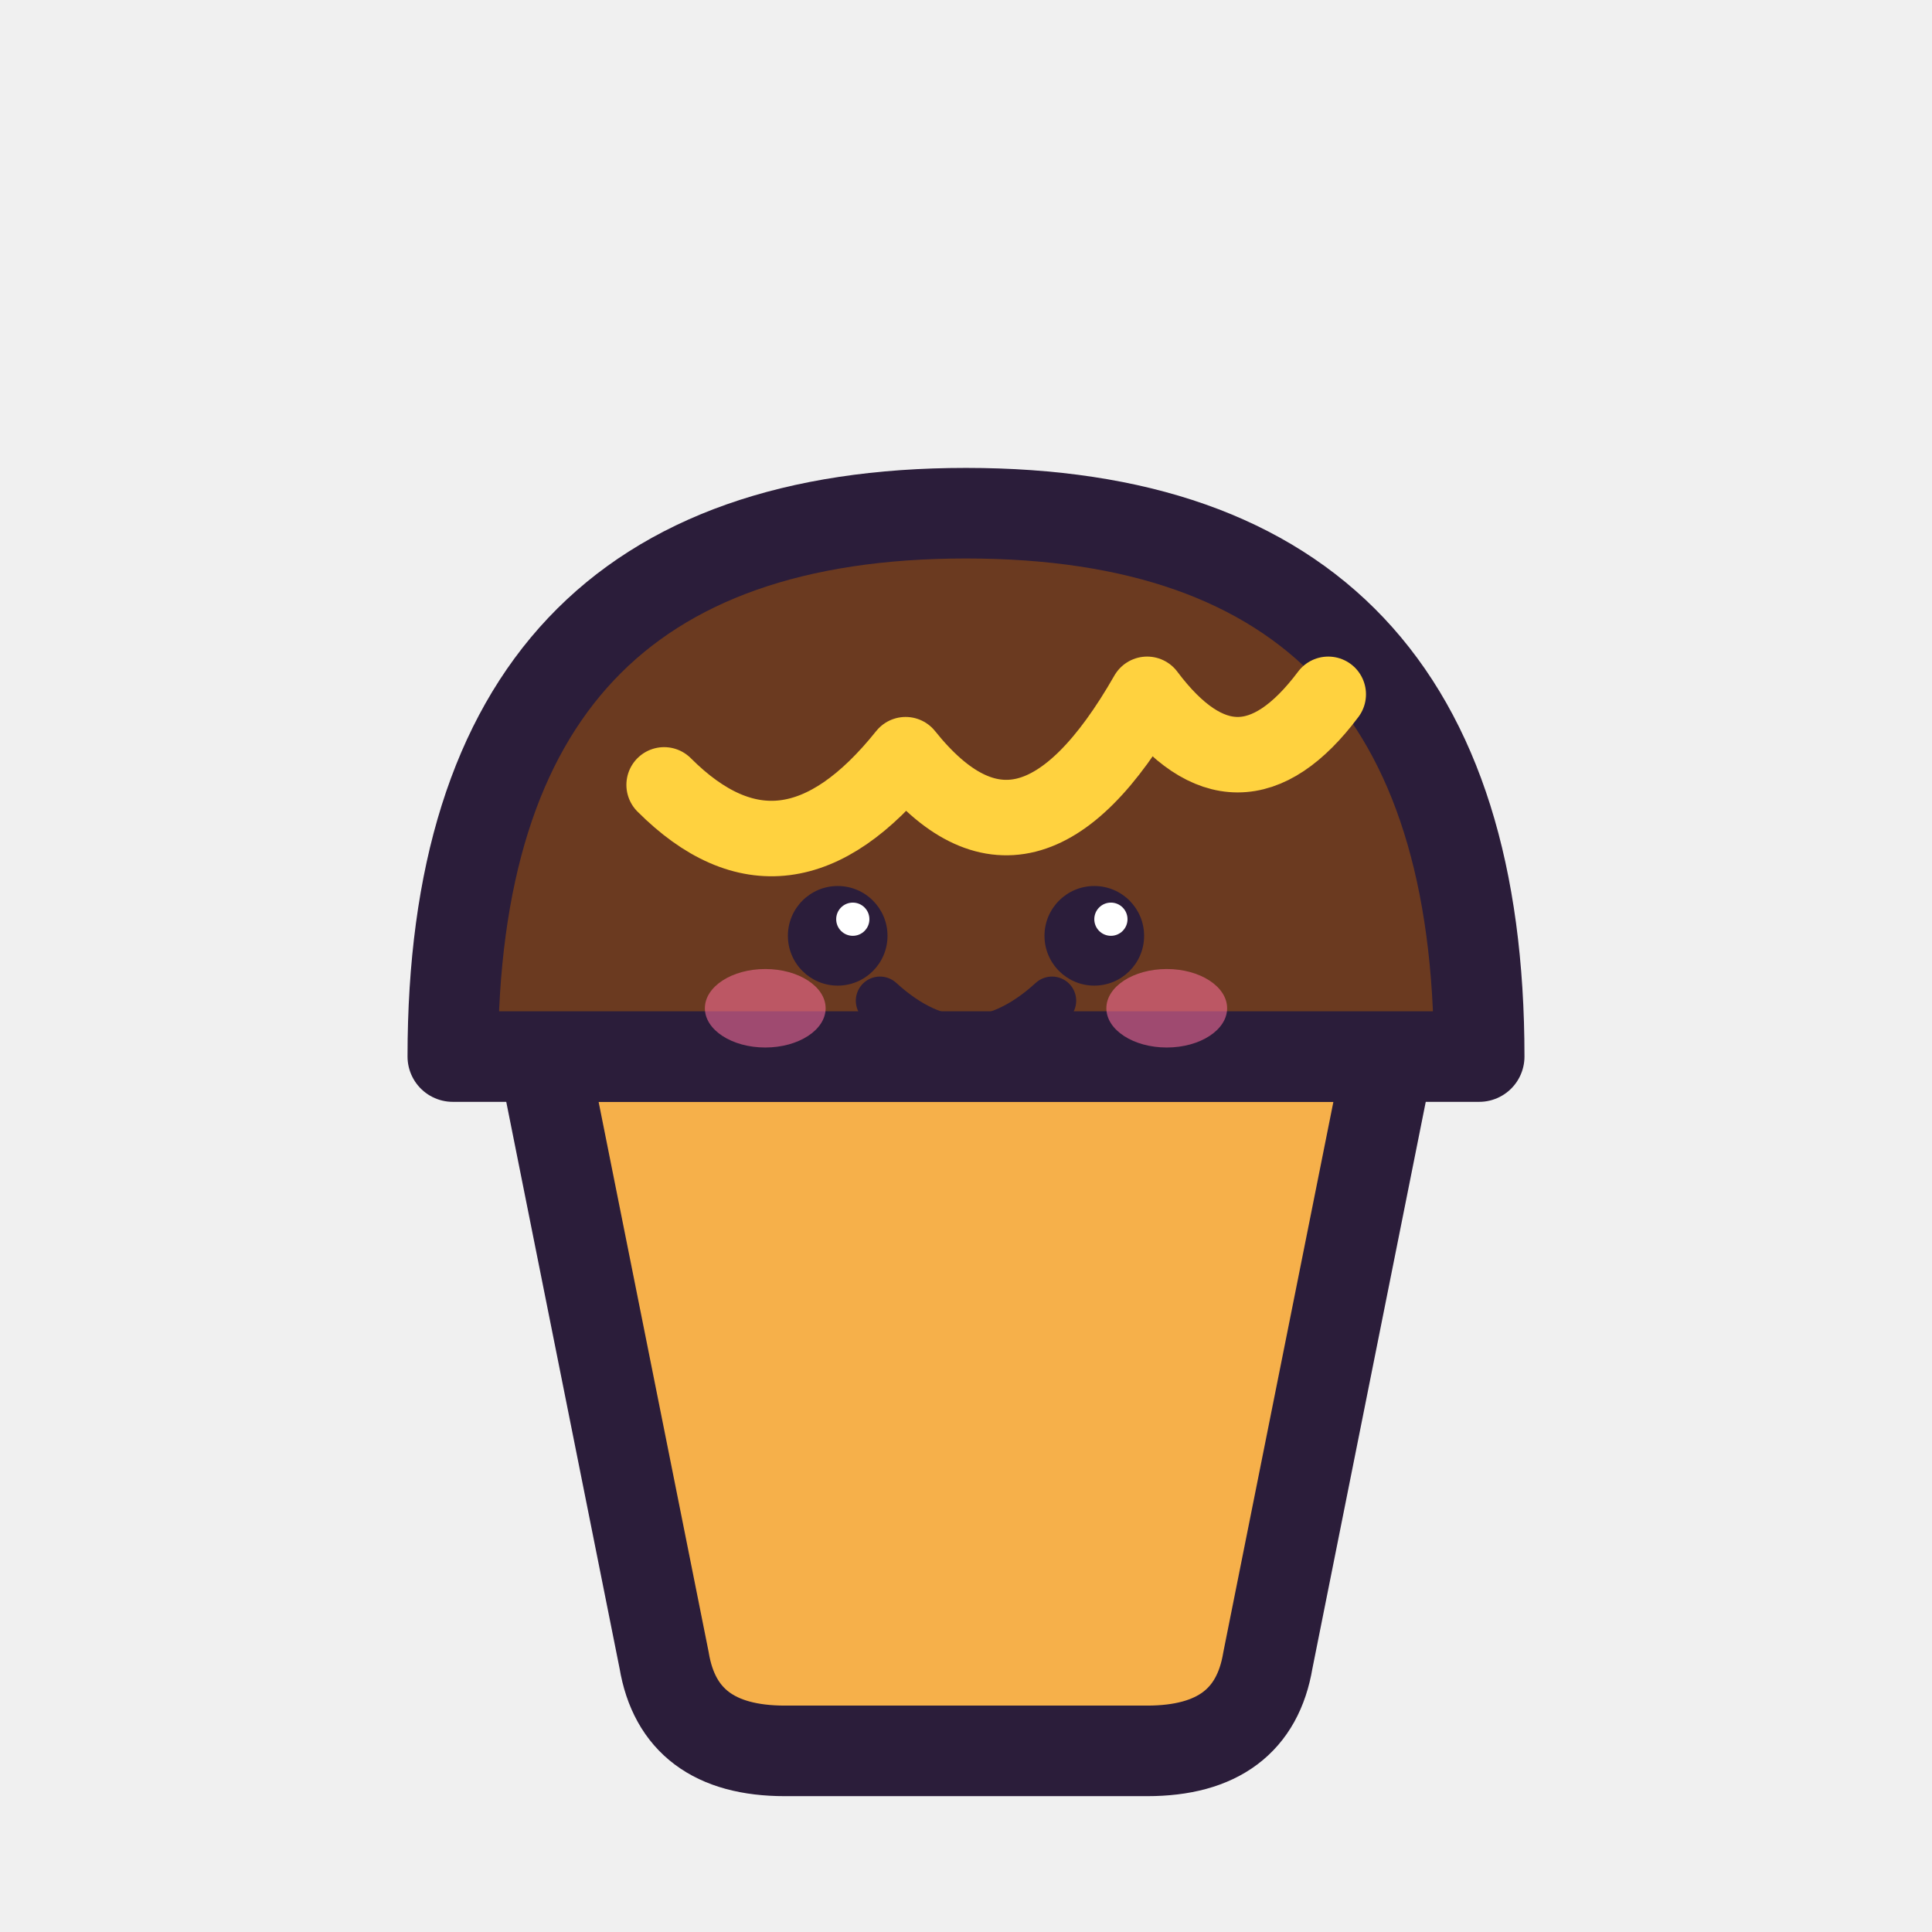
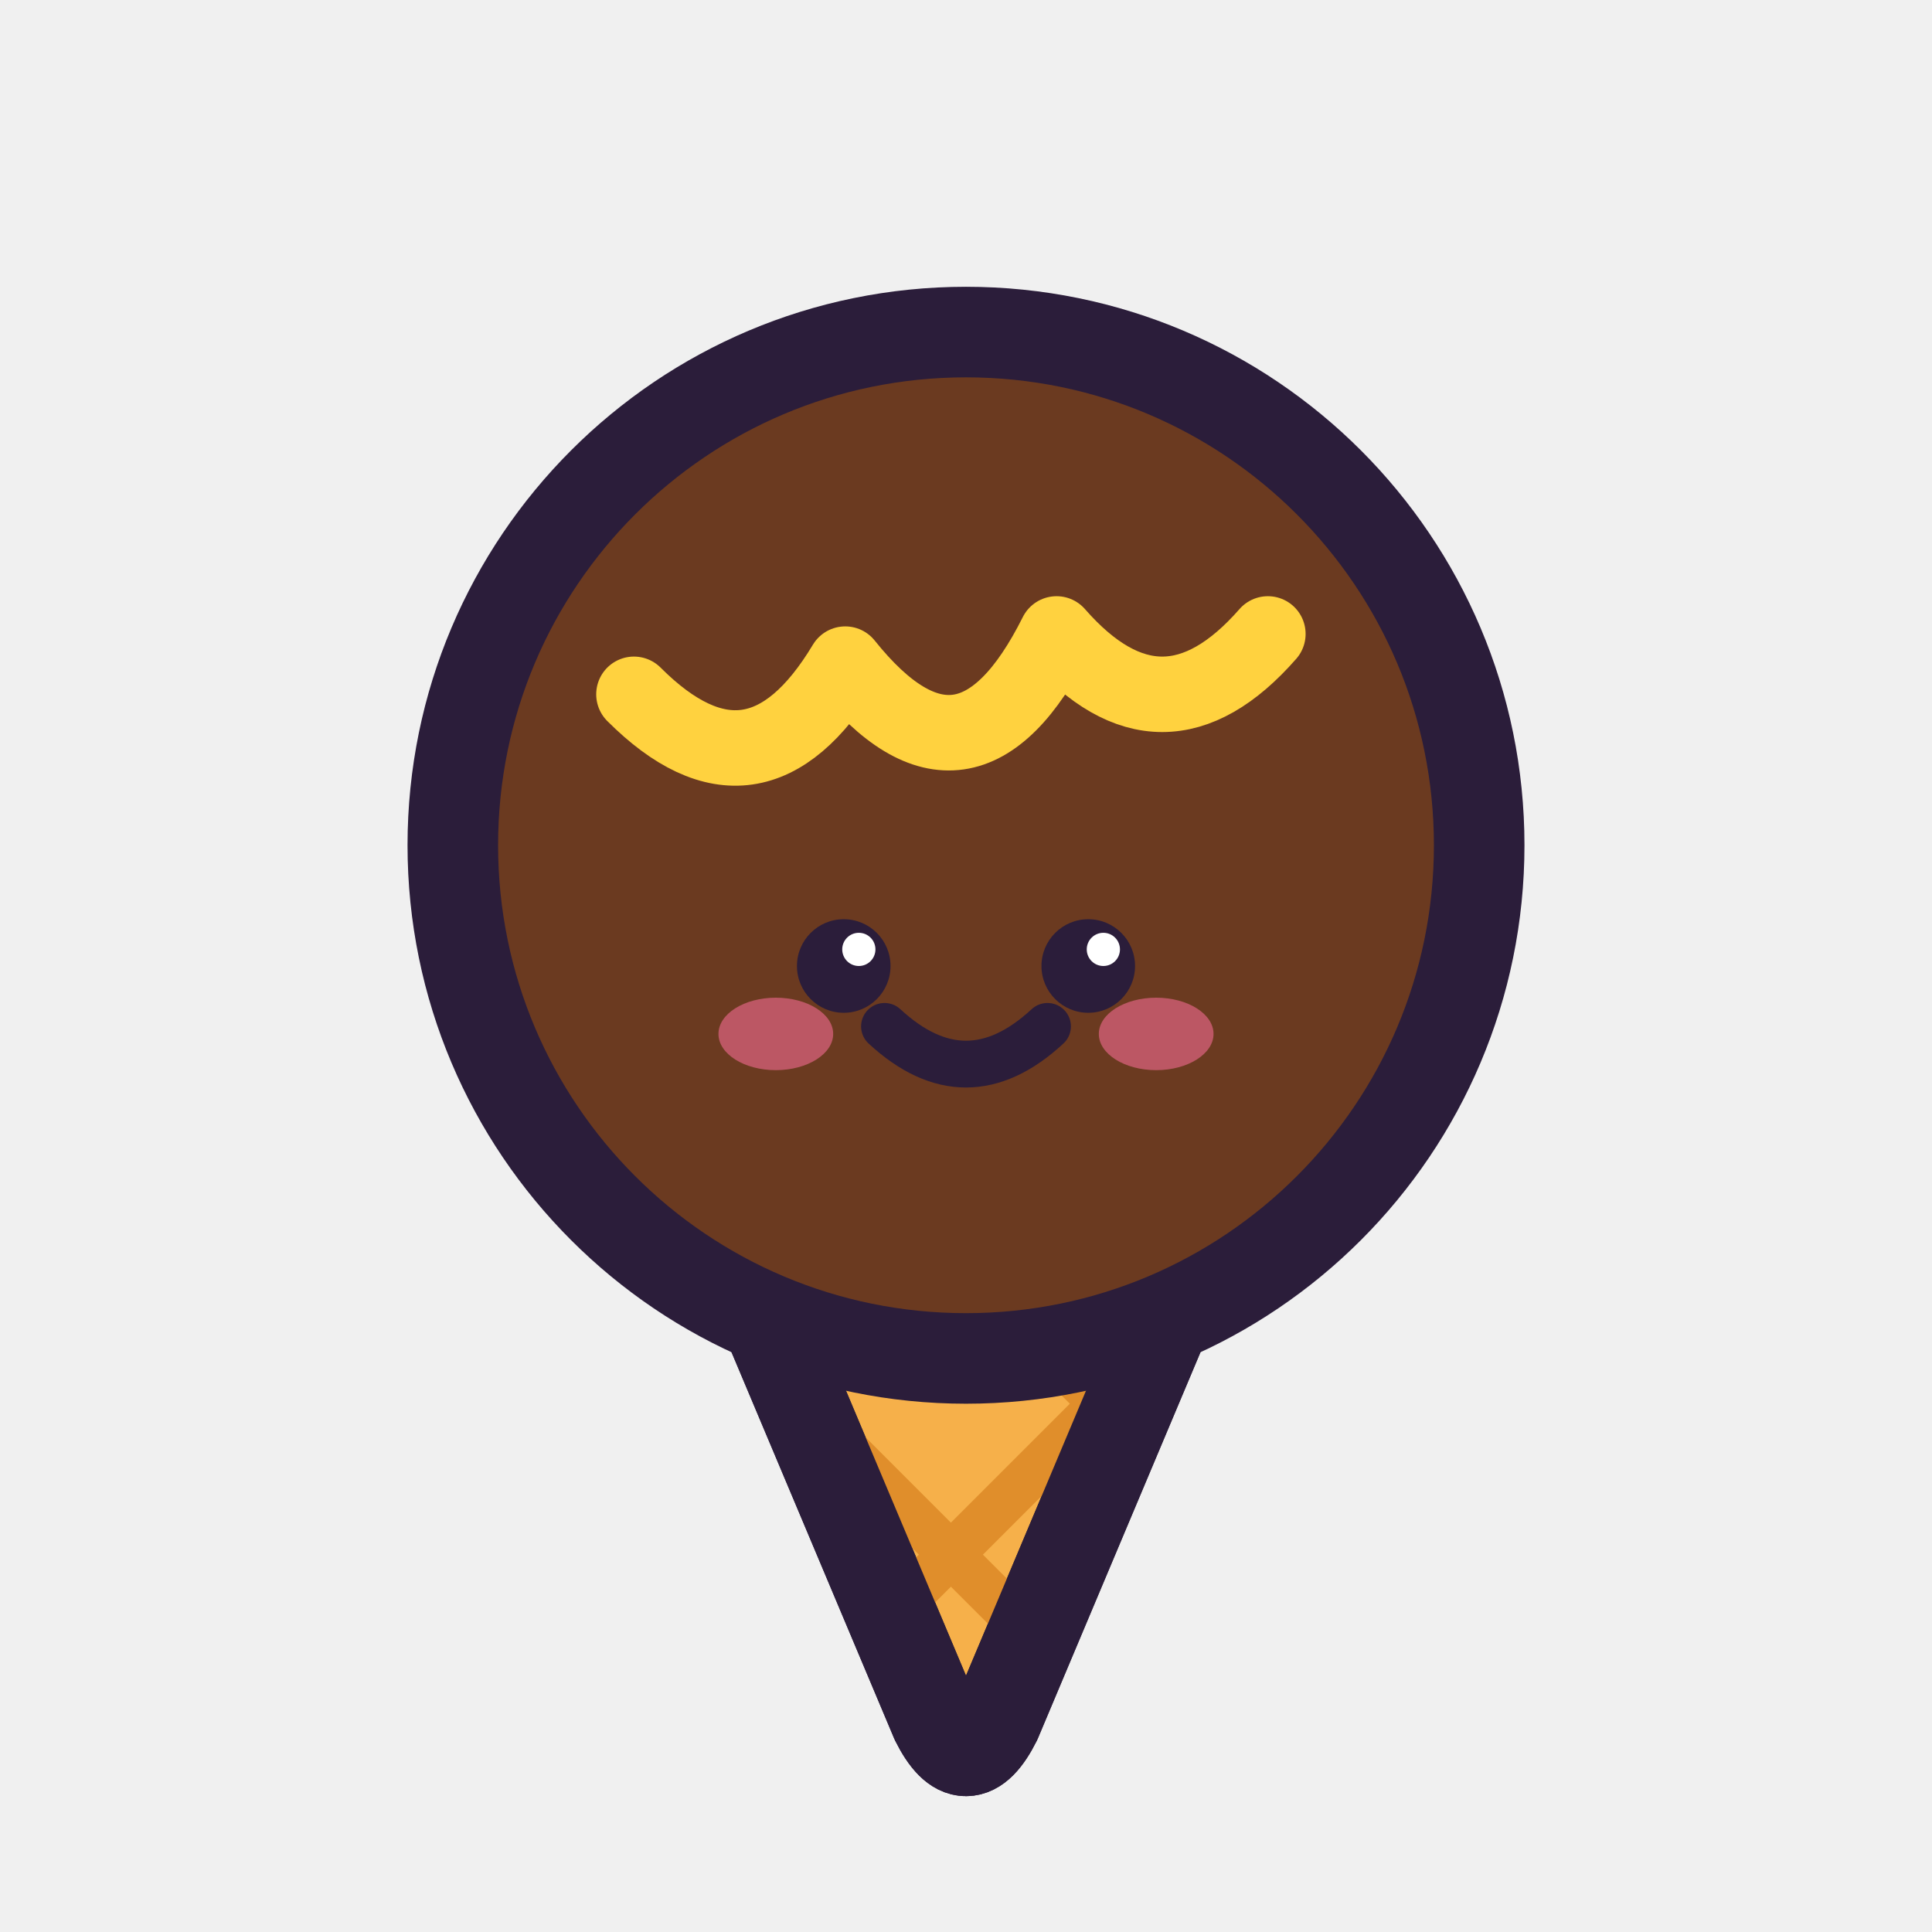
<svg xmlns="http://www.w3.org/2000/svg" width="128" height="128" aria-labelledby="chocolate-title" viewBox="0 0 128 128">
  <g fill="none" stroke="#2b1d3a" stroke-linecap="round" stroke-linejoin="round" stroke-width="6">
-     <path fill="#f6b04a" d="M36 70h56l-8 40q-1 6-8 6H52q-7 0-8-6z" />
-     <path fill="#6b3a20" d="M30 70q0-36 34-36t34 36z" />
-     <path stroke="#ffd23f" stroke-width="5" d="M44 52q8 8 16-2 8 10 16-4 6 8 12 0" />
-     <ellipse cx="50.7" cy="66.8" fill="#ff6f9c" fill-opacity=".55" stroke="none" rx="4" ry="2.6" />
-     <ellipse cx="77.3" cy="66.8" fill="#ff6f9c" fill-opacity=".55" stroke="none" rx="4" ry="2.6" />
-     <circle cx="55.5" cy="62" r="3.3" fill="#2b1d3a" stroke="none" />
-     <circle cx="56.5" cy="60.9" r="1.1" fill="#fff" stroke="none" />
-     <circle cx="72.5" cy="62" r="3.3" fill="#2b1d3a" stroke="none" />
-     <circle cx="73.6" cy="60.9" r="1.1" fill="#fff" stroke="none" />
-     <path stroke-width="3.2" d="M58.3 66.3q5.7 5.2 11.4 0" />
+     <defs>
+       <clipPath id="chocolate-cone">
+         <path d="M46 76h36l-16 38q-2 4-4 0z" />
+       </clipPath>
+     </defs>
+     <path fill="#f6b04a" d="M46 76h36l-16 38q-2 4-4 0z" />
+     <g stroke="#e08e2b" stroke-width="3" clip-path="url(#chocolate-cone)">
+       <path d="m40 80 34 34M54 74l30 30M68 74l22 22m-6-14-32 32" />
+     </g>
+     <path d="M46 76h36l-16 38q-2 4-4 0z" />
+     <circle cx="64" cy="56" r="34" fill="#6b3a20" />
+     <path stroke="#ffd23f" stroke-width="5" d="M42 46q8 8 14-2 8 10 14-2 7 8 14 0" />
+     <ellipse cx="51.4" cy="68.5" fill="#ff6f9c" fill-opacity=".55" stroke="none" rx="3.8" ry="2.4" />
+     <ellipse cx="76.6" cy="68.5" fill="#ff6f9c" fill-opacity=".55" stroke="none" rx="3.8" ry="2.4" />
+     <circle cx="55.9" cy="64" r="3.1" fill="#2b1d3a" stroke="none" />
+     <circle cx="56.9" cy="62.9" r="1.1" fill="#fff" stroke="none" />
+     <circle cx="72.1" cy="64" r="3.1" fill="#2b1d3a" stroke="none" />
+     <circle cx="73.1" cy="62.9" r="1.1" fill="#fff" stroke="none" />
+     <path stroke-width="3.1" d="M58.6 68q5.4 5 10.8 0" />
  </g>
</svg>
